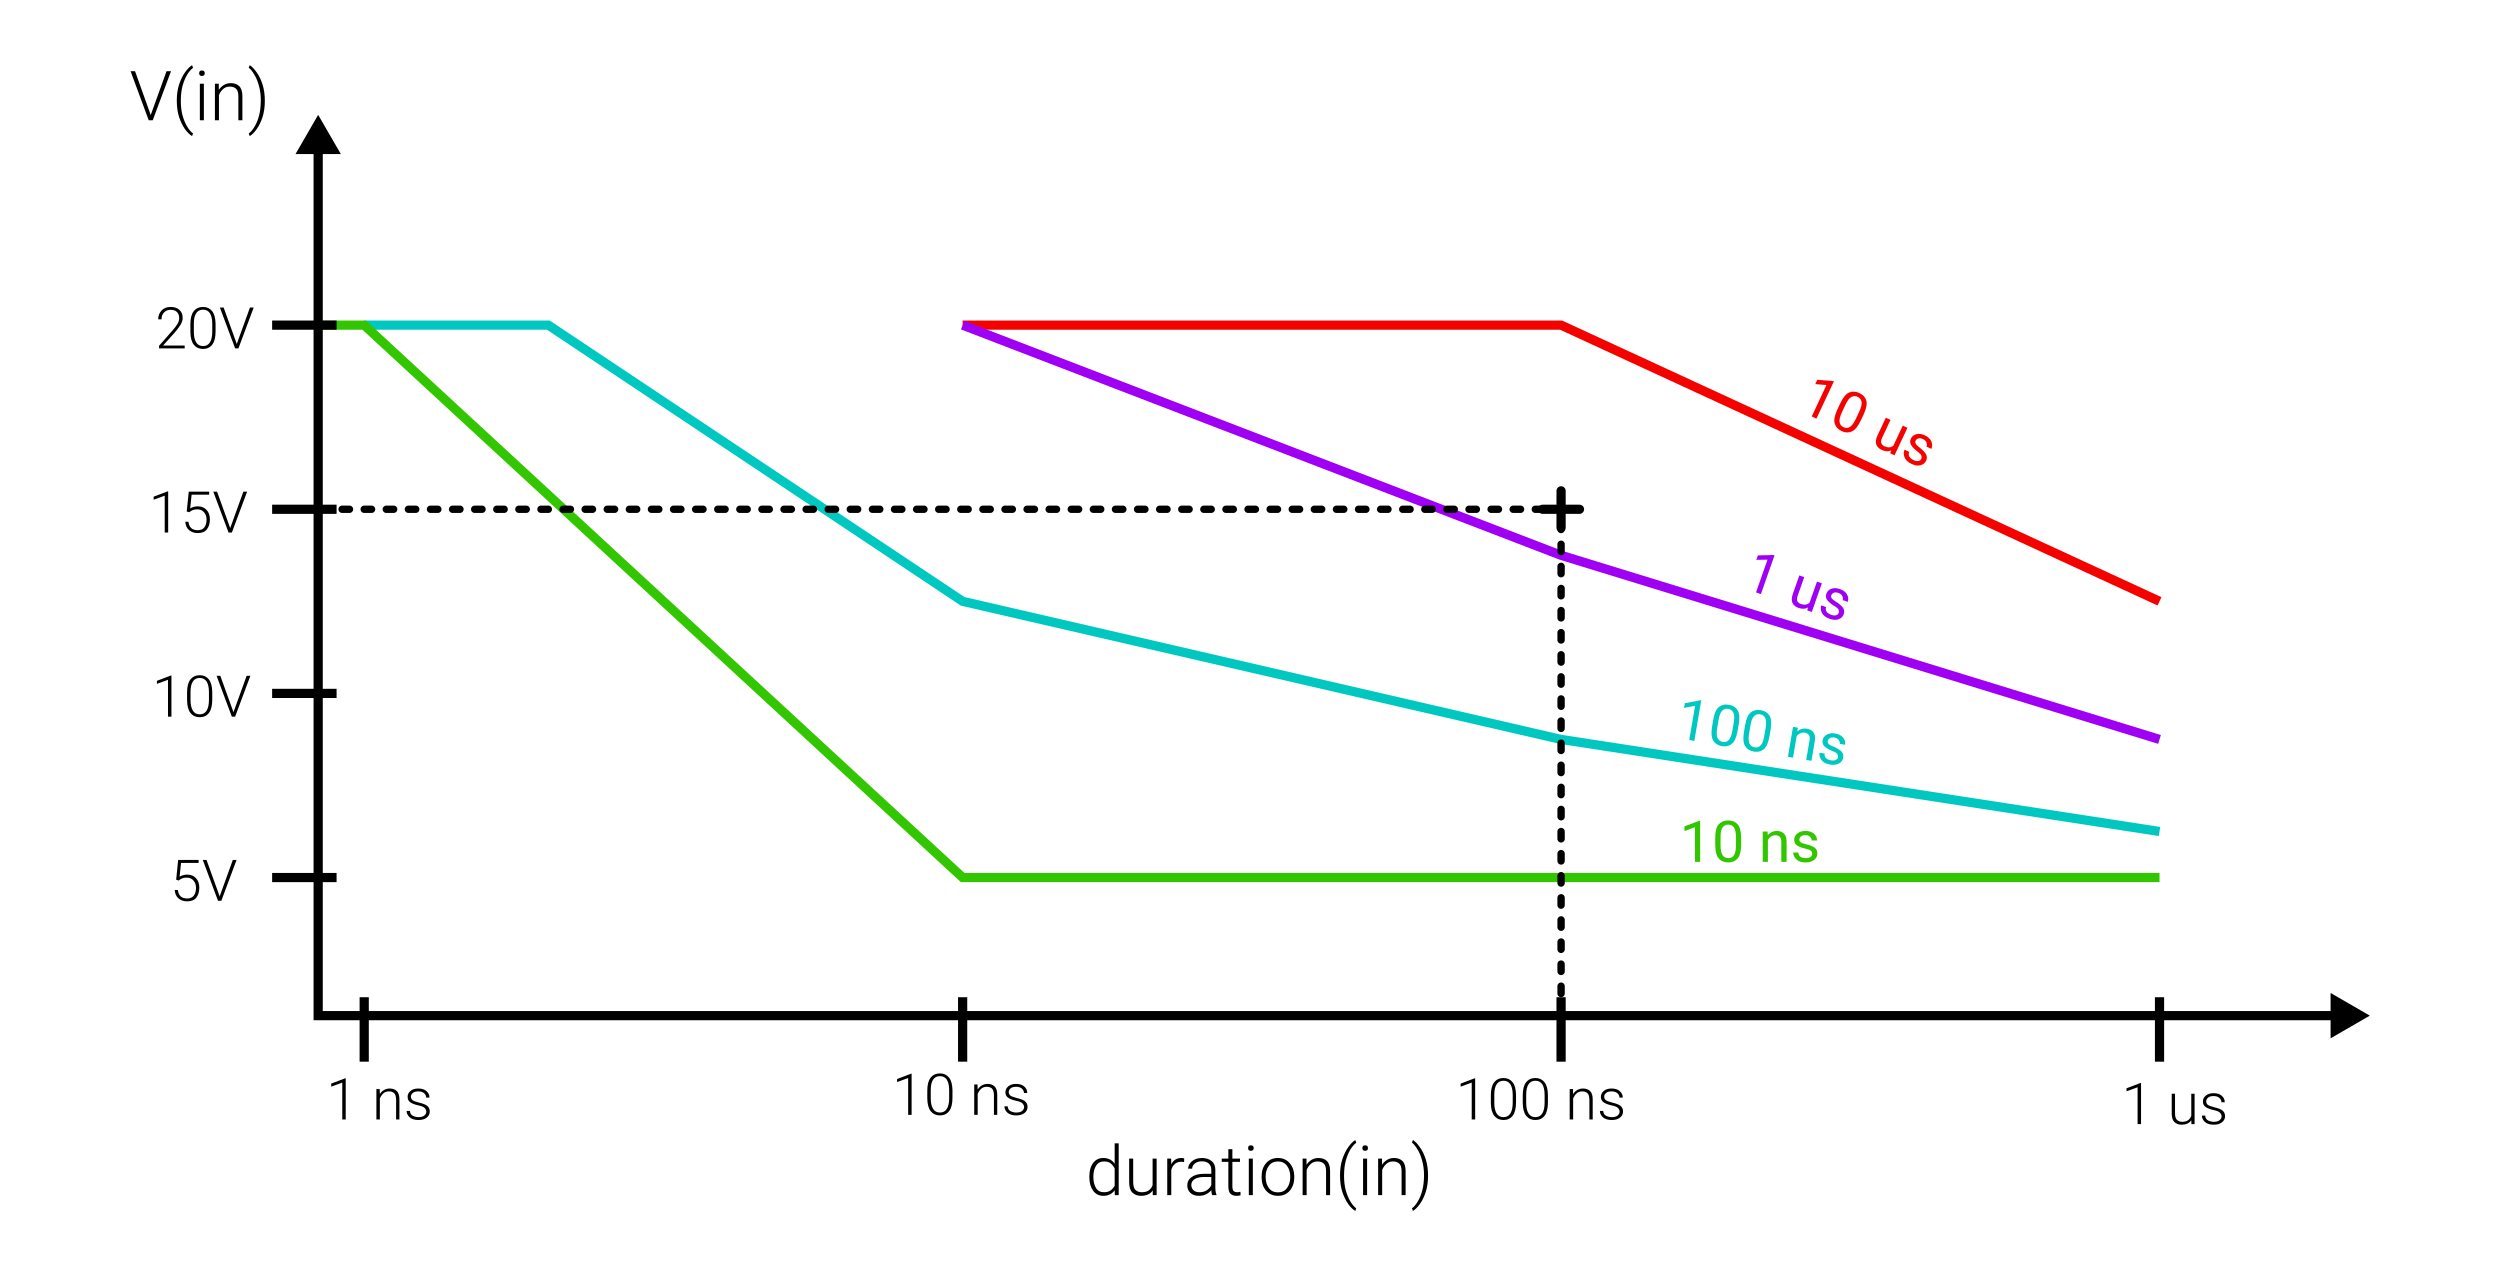
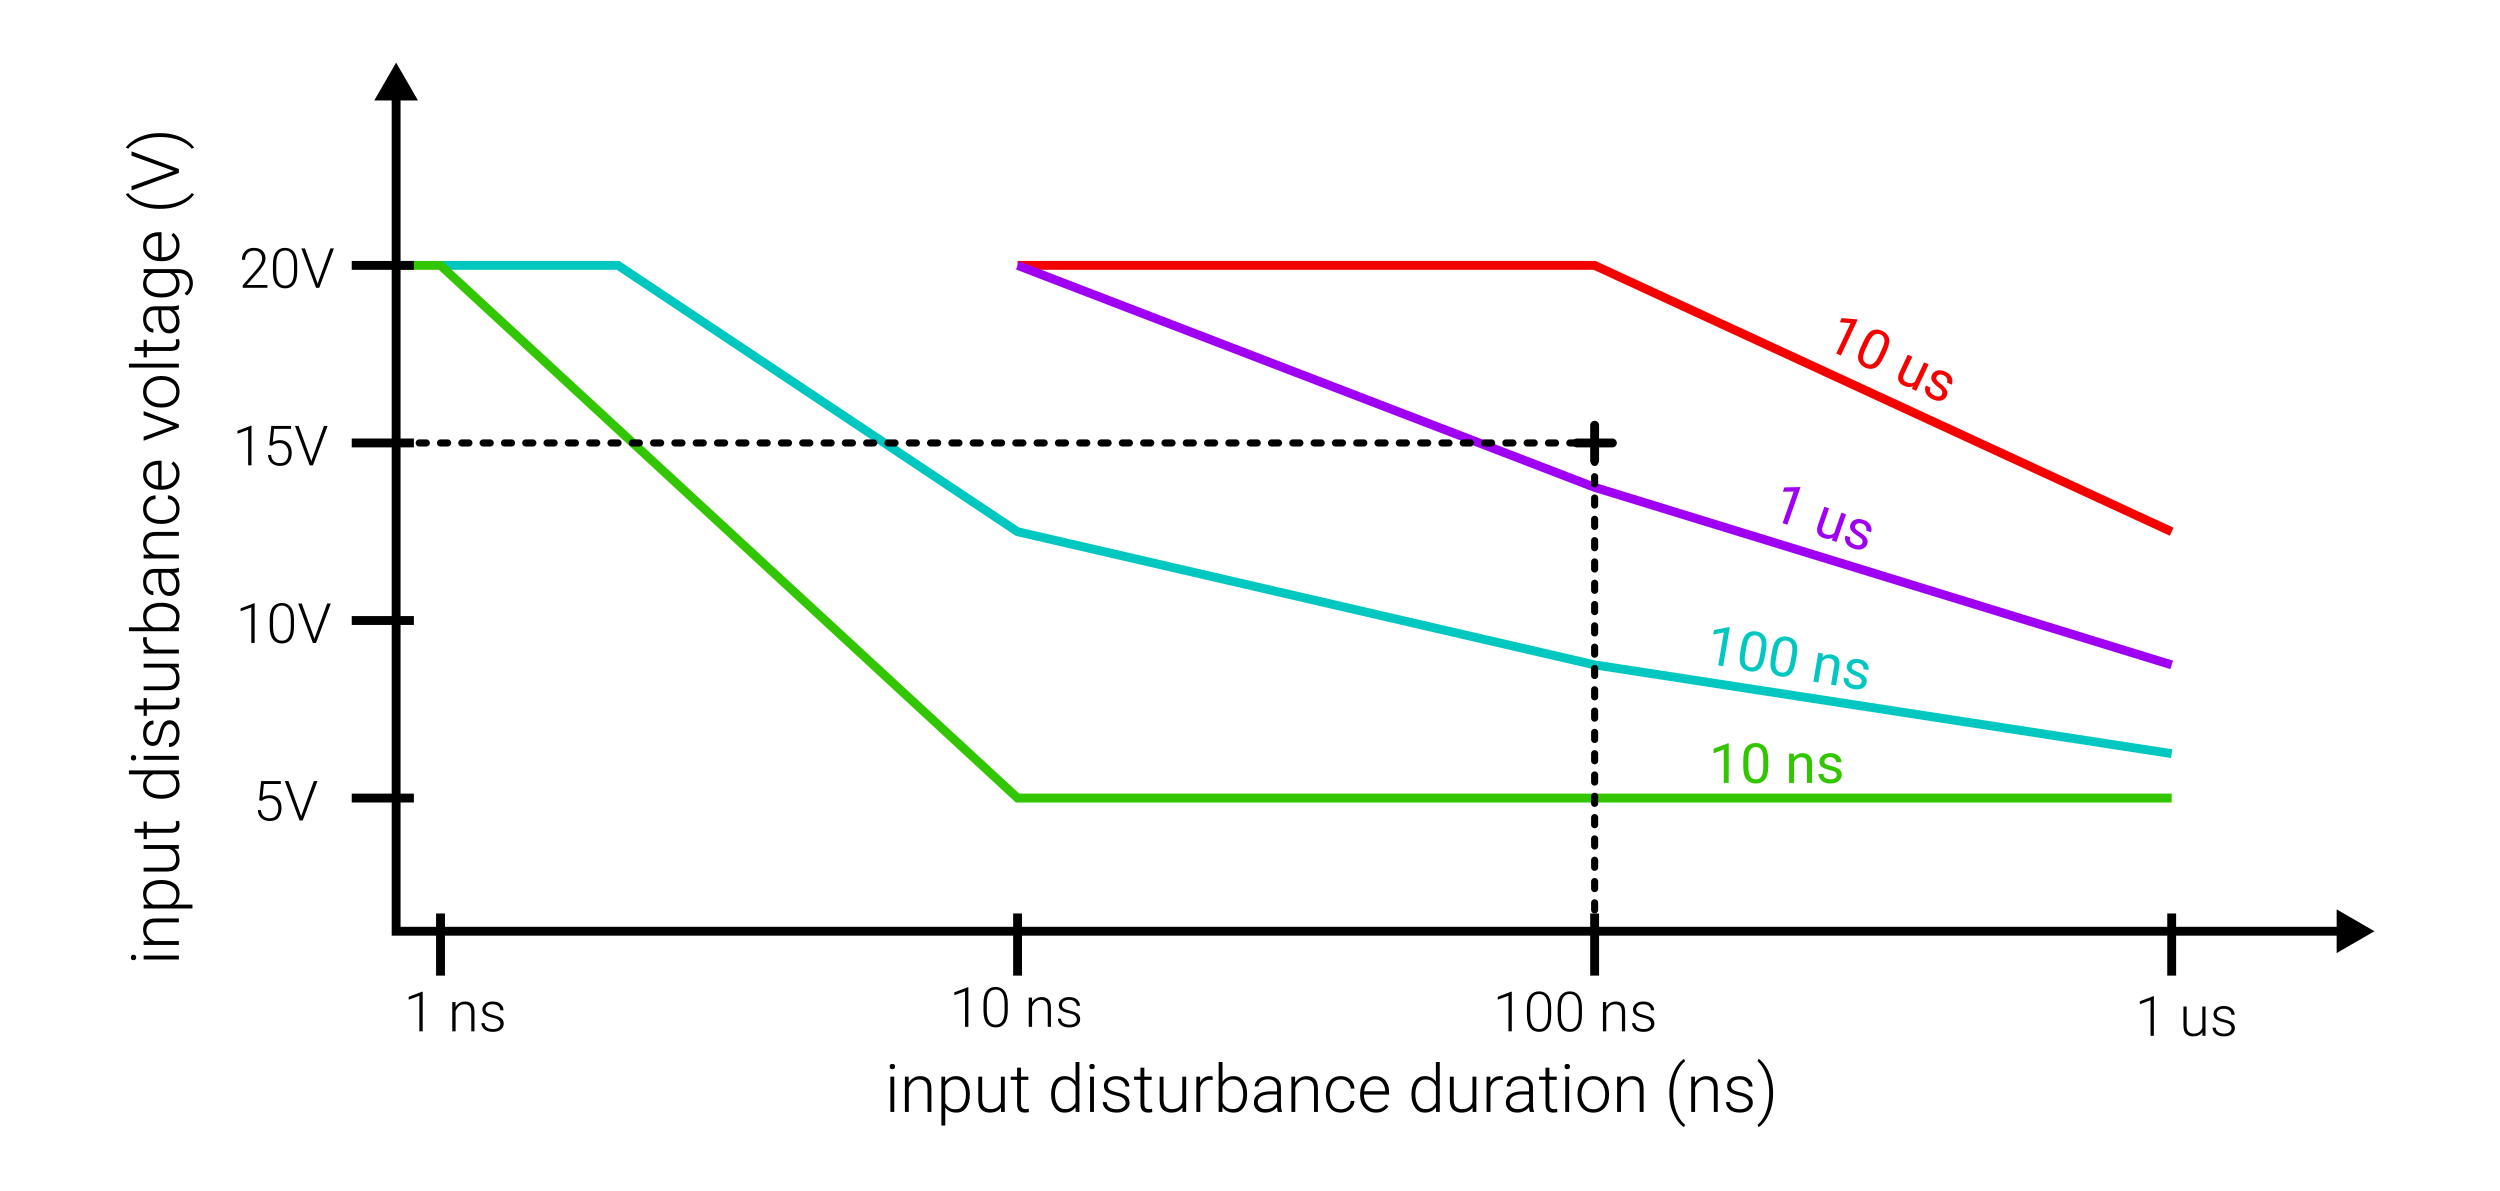
- <svg xmlns="http://www.w3.org/2000/svg" width="76.634mm" height="39.12mm" viewBox="0 0 271.539 138.615" id="svg2" version="1.1">
+ <svg xmlns="http://www.w3.org/2000/svg" width="79.474mm" height="37.834mm" viewBox="0 0 281.601 134.057" id="svg2" version="1.1">
  <defs id="defs4">
    <marker orient="auto" refY="0" refX="0" id="TriangleInM" style="overflow:visible">
      <path id="path4435" d="m 5.77,0 -8.65,5 0,-10 8.65,5 z" style="fill:#000000;fill-opacity:1;fill-rule:evenodd;stroke:#000000;stroke-width:1pt;stroke-opacity:1" transform="scale(-0.4,-0.4)" />
    </marker>
    <marker style="overflow:visible" id="marker4899" refX="0" refY="0" orient="auto">
      <path transform="matrix(0.3,0,0,0.3,-0.69,0)" d="M 8.719,4.034 -2.207,0.016 8.719,-4.002 c -1.745,2.372 -1.735,5.617 -6e-7,8.035 z" style="fill:#000000;fill-opacity:1;fill-rule:evenodd;stroke:#000000;stroke-width:0.625;stroke-linejoin:round;stroke-opacity:1" id="path4901" />
    </marker>
    <marker orient="auto" refY="0" refX="0" id="TriangleOutM" style="overflow:visible">
      <path id="path4444" d="m 5.77,0 -8.65,5 0,-10 8.65,5 z" style="fill:#000000;fill-opacity:1;fill-rule:evenodd;stroke:#000000;stroke-width:1pt;stroke-opacity:1" transform="scale(0.4,0.4)" />
    </marker>
    <marker orient="auto" refY="0" refX="0" id="TriangleOutS" style="overflow:visible">
      <path id="path4447" d="m 5.77,0 -8.65,5 0,-10 8.65,5 z" style="fill:#000000;fill-opacity:1;fill-rule:evenodd;stroke:#000000;stroke-width:1pt;stroke-opacity:1" transform="scale(0.2,0.2)" />
    </marker>
    <marker orient="auto" refY="0" refX="0" id="Arrow2Mend" style="overflow:visible">
      <path id="path4326" style="fill:#000000;fill-opacity:1;fill-rule:evenodd;stroke:#000000;stroke-width:0.625;stroke-linejoin:round;stroke-opacity:1" d="M 8.719,4.034 -2.207,0.016 8.719,-4.002 c -1.745,2.372 -1.735,5.617 -6e-7,8.035 z" transform="scale(-0.6,-0.6)" />
    </marker>
    <marker orient="auto" refY="0" refX="0" id="Arrow1Mend" style="overflow:visible">
      <path id="path4308" d="M 0,0 5,-5 -12.5,0 5,5 0,0 Z" style="fill:#000000;fill-opacity:1;fill-rule:evenodd;stroke:#000000;stroke-width:1pt;stroke-opacity:1" transform="matrix(-0.4,0,0,-0.4,-4,0)" />
    </marker>
    <marker orient="auto" refY="0" refX="0" id="DotS" style="overflow:visible">
      <path id="path4293" d="m -2.5,-1 c 0,2.76 -2.24,5 -5,5 -2.76,0 -5,-2.24 -5,-5 0,-2.76 2.24,-5 5,-5 2.76,0 5,2.24 5,5 z" style="fill:#000000;fill-opacity:1;fill-rule:evenodd;stroke:#000000;stroke-width:1pt;stroke-opacity:1" transform="matrix(0.2,0,0,0.2,1.48,0.2)" />
    </marker>
    <marker style="overflow:visible" id="marker4688" refX="0" refY="0" orient="auto">
      <path transform="matrix(0.4,0,0,0.4,2.96,0.4)" style="fill:#000000;fill-opacity:1;fill-rule:evenodd;stroke:#000000;stroke-width:1pt;stroke-opacity:1" d="m -2.5,-1 c 0,2.76 -2.24,5 -5,5 -2.76,0 -5,-2.24 -5,-5 0,-2.76 2.24,-5 5,-5 2.76,0 5,2.24 5,5 z" id="path4690" />
    </marker>
    <marker orient="auto" refY="0" refX="0" id="DotL" style="overflow:visible">
      <path id="path4287" d="m -2.5,-1 c 0,2.76 -2.24,5 -5,5 -2.76,0 -5,-2.24 -5,-5 0,-2.76 2.24,-5 5,-5 2.76,0 5,2.24 5,5 z" style="fill:#000000;fill-opacity:1;fill-rule:evenodd;stroke:#000000;stroke-width:1pt;stroke-opacity:1" transform="matrix(0.8,0,0,0.8,5.92,0.8)" />
    </marker>
    <marker orient="auto" refY="0" refX="0" id="marker8028" style="overflow:visible">
      <path id="path8030" d="M 0,0 5,-5 -12.5,0 5,5 0,0 Z" style="fill:#000000;fill-opacity:1;fill-rule:evenodd;stroke:#000000;stroke-width:1pt;stroke-opacity:1" transform="matrix(-0.4,0,0,-0.4,-4,0)" />
    </marker>
    <marker orient="auto" refY="0" refX="0" id="marker7212" style="overflow:visible">
      <path id="path7214" d="M 0,0 5,-5 -12.5,0 5,5 0,0 Z" style="fill:#000000;fill-opacity:1;fill-rule:evenodd;stroke:#000000;stroke-width:1pt;stroke-opacity:1" transform="matrix(-0.4,0,0,-0.4,-4,0)" />
    </marker>
    <marker orient="auto" refY="0" refX="0" id="Arrow2Send" style="overflow:visible">
      <path id="path5866" style="fill:#000000;fill-opacity:1;fill-rule:evenodd;stroke:#000000;stroke-width:0.625;stroke-linejoin:round;stroke-opacity:1" d="M 8.719,4.034 -2.207,0.016 8.719,-4.002 c -1.745,2.372 -1.735,5.617 -6e-7,8.035 z" transform="matrix(-0.3,0,0,-0.3,0.69,0)" />
    </marker>
  </defs>
-   <g id="layer1" transform="translate(-406.68,-122.1922)">
+   <g id="layer1" transform="translate(-396.6181,-127.6132)">
    <path id="path4331" d="m 446.238,157.507 20,0 45,30 65,15 65,10" style="fill:none;fill-rule:evenodd;stroke:#00c8c1;stroke-width:1px;stroke-linecap:butt;stroke-linejoin:miter;stroke-opacity:1" />
    <path id="path4279" d="m 511.238,157.507 65,0 65,30" style="fill:none;fill-rule:evenodd;stroke:#f40200;stroke-width:1px;stroke-linecap:butt;stroke-linejoin:miter;stroke-opacity:1" />
    <path style="fill:none;fill-rule:evenodd;stroke:#9f00f4;stroke-width:1px;stroke-linecap:butt;stroke-linejoin:miter;stroke-opacity:1" d="m 511.238,157.507 65,25 65,20" id="path4277" />
    <path style="fill:none;fill-opacity:1;fill-rule:evenodd;stroke:#32c600;stroke-width:1;stroke-linecap:butt;stroke-linejoin:miter;stroke-miterlimit:4;stroke-dasharray:none;stroke-opacity:1" d="m 441.238,157.507 5,0 65,60 35,0 95,0" id="path5461" />
    <path id="path6512" d="m 441.238,137.507 0,95 220,0" style="fill:none;fill-rule:evenodd;stroke:#000000;stroke-width:1;stroke-linecap:butt;stroke-linejoin:miter;stroke-miterlimit:4;stroke-dasharray:none;stroke-opacity:1;marker-start:url(#TriangleInM);marker-end:url(#TriangleOutM)" />
-     <text id="text8794" y="135.255" x="420.74" style="font-style:normal;font-variant:normal;font-weight:normal;font-stretch:normal;font-size:7.5px;line-height:125%;font-family:Roboto;-inkscape-font-specification:Roboto;letter-spacing:0px;word-spacing:0px;fill:#000000;fill-opacity:1;stroke:none;stroke-width:1px;stroke-linecap:butt;stroke-linejoin:miter;stroke-opacity:1" xml:space="preserve">
-       <tspan style="font-style:normal;font-variant:normal;font-weight:300;font-stretch:normal;font-size:7.5px;font-family:Roboto;-inkscape-font-specification:'Roboto Light'" y="135.255" x="420.74" id="tspan5497">V(in)</tspan>
+     <text id="text8794" y="416.768" x="-236.314" style="font-style:normal;font-variant:normal;font-weight:normal;font-stretch:normal;font-size:7.5px;line-height:125%;font-family:Roboto;-inkscape-font-specification:Roboto;letter-spacing:0px;word-spacing:0px;fill:#000000;fill-opacity:1;stroke:none;stroke-width:1px;stroke-linecap:butt;stroke-linejoin:miter;stroke-opacity:1" xml:space="preserve" transform="matrix(0,-1,1,0,0,0)">
+       <tspan style="font-style:normal;font-variant:normal;font-weight:300;font-stretch:normal;font-size:7.5px;font-family:Roboto;-inkscape-font-specification:'Roboto Light'" y="416.768" x="-236.314" id="tspan5497">input disturbance voltage (V)</tspan>
    </text>
-     <text xml:space="preserve" style="font-style:normal;font-variant:normal;font-weight:normal;font-stretch:normal;font-size:7.5px;line-height:125%;font-family:Roboto;-inkscape-font-specification:Roboto;letter-spacing:0px;word-spacing:0px;fill:#000000;fill-opacity:1;stroke:none;stroke-width:1px;stroke-linecap:butt;stroke-linejoin:miter;stroke-opacity:1" x="524.595" y="252" id="text5457">
-       <tspan id="tspan5459" x="524.595" y="252" style="font-style:normal;font-variant:normal;font-weight:300;font-stretch:normal;font-size:7.5px;font-family:Roboto;-inkscape-font-specification:'Roboto Light'">duration(in)</tspan>
+     <text xml:space="preserve" style="font-style:normal;font-variant:normal;font-weight:normal;font-stretch:normal;font-size:7.5px;line-height:125%;font-family:Roboto;-inkscape-font-specification:Roboto;letter-spacing:0px;word-spacing:0px;fill:#000000;fill-opacity:1;stroke:none;stroke-width:1px;stroke-linecap:butt;stroke-linejoin:miter;stroke-opacity:1" x="496.285" y="252.862" id="text5457">
+       <tspan id="tspan5459" x="496.285" y="252.862" style="font-style:normal;font-variant:normal;font-weight:300;font-stretch:normal;font-size:7.5px;font-family:Roboto;-inkscape-font-specification:'Roboto Light'">input disturbance duration (ns)</tspan>
    </text>
    <text xml:space="preserve" style="font-style:normal;font-variant:normal;font-weight:normal;font-stretch:normal;font-size:6.25px;line-height:125%;font-family:Roboto;-inkscape-font-specification:Roboto;letter-spacing:0px;word-spacing:0px;fill:#32c600;fill-opacity:1;stroke:none;stroke-width:1px;stroke-linecap:butt;stroke-linejoin:miter;stroke-opacity:1" x="589.124" y="215.808" id="text4397">
      <tspan id="tspan4399" x="589.124" y="215.808" style="font-style:normal;font-variant:normal;font-weight:normal;font-stretch:normal;font-size:6.25px;font-family:Roboto;-inkscape-font-specification:Roboto;fill:#32c600;fill-opacity:1">10 ns</tspan>
    </text>
    <text id="text4403" y="100.715" x="614.119" style="font-style:normal;font-variant:normal;font-weight:normal;font-stretch:normal;font-size:6.25px;line-height:125%;font-family:Roboto;-inkscape-font-specification:Roboto;letter-spacing:0px;word-spacing:0px;fill:#00c8c1;fill-opacity:1;stroke:none;stroke-width:1px;stroke-linecap:butt;stroke-linejoin:miter;stroke-opacity:1" xml:space="preserve" transform="matrix(0.9858347,0.1677198,-0.1677198,0.9858347,0,0)">
      <tspan style="font-style:normal;font-variant:normal;font-weight:normal;font-stretch:normal;font-size:6.25px;font-family:Roboto;-inkscape-font-specification:Roboto;fill:#00c8c1;fill-opacity:1" y="100.715" x="614.119" id="tspan4405">100 ns</tspan>
    </text>
    <text xml:space="preserve" style="font-style:normal;font-variant:normal;font-weight:normal;font-stretch:normal;font-size:6.25px;line-height:125%;font-family:Roboto;-inkscape-font-specification:Roboto;letter-spacing:0px;word-spacing:0px;fill:#9f00f4;fill-opacity:1;stroke:none;stroke-width:1px;stroke-linecap:butt;stroke-linejoin:miter;stroke-opacity:1" x="623.815" y="-21.881" id="text4409" transform="matrix(0.9435466,0.3312399,-0.3312399,0.9435466,0,0)">
      <tspan id="tspan4411" x="623.815" y="-21.881" style="font-style:normal;font-variant:normal;font-weight:normal;font-stretch:normal;font-size:6.25px;font-family:Roboto;-inkscape-font-specification:Roboto;fill:#9f00f4;fill-opacity:1">1 us</tspan>
    </text>
    <path style="fill:none;fill-rule:evenodd;stroke:#000000;stroke-width:1px;stroke-linecap:butt;stroke-linejoin:miter;stroke-opacity:1" d="m 446.238,230.507 0,7" id="path4288" />
    <text xml:space="preserve" style="font-style:normal;font-variant:normal;font-weight:normal;font-stretch:normal;font-size:6.25px;line-height:125%;font-family:Roboto;-inkscape-font-specification:Roboto;letter-spacing:0px;word-spacing:0px;fill:#000000;fill-opacity:1;stroke:none;stroke-width:1px;stroke-linecap:butt;stroke-linejoin:miter;stroke-opacity:1" x="442.106" y="243.783" id="text4290">
      <tspan id="tspan4292" x="442.106" y="243.783" style="font-style:normal;font-variant:normal;font-weight:300;font-stretch:normal;font-size:6.25px;font-family:Roboto;-inkscape-font-specification:'Roboto Light'">1 ns</tspan>
    </text>
    <path id="path4294" d="m 511.238,230.507 0,7" style="fill:none;fill-rule:evenodd;stroke:#000000;stroke-width:1px;stroke-linecap:butt;stroke-linejoin:miter;stroke-opacity:1" />
    <text id="text4296" y="243.278" x="503.57" style="font-style:normal;font-variant:normal;font-weight:normal;font-stretch:normal;font-size:6.25px;line-height:125%;font-family:Roboto;-inkscape-font-specification:Roboto;letter-spacing:0px;word-spacing:0px;fill:#000000;fill-opacity:1;stroke:none;stroke-width:1px;stroke-linecap:butt;stroke-linejoin:miter;stroke-opacity:1" xml:space="preserve">
      <tspan style="font-style:normal;font-variant:normal;font-weight:300;font-stretch:normal;font-size:6.25px;font-family:Roboto;-inkscape-font-specification:'Roboto Light'" y="243.278" x="503.57" id="tspan4298">10 ns</tspan>
    </text>
    <path style="fill:none;fill-rule:evenodd;stroke:#000000;stroke-width:1px;stroke-linecap:butt;stroke-linejoin:miter;stroke-opacity:1" d="m 576.238,230.507 0,7" id="path4300" />
    <text xml:space="preserve" style="font-style:normal;font-variant:normal;font-weight:normal;font-stretch:normal;font-size:6.25px;line-height:125%;font-family:Roboto;-inkscape-font-specification:Roboto;letter-spacing:0px;word-spacing:0px;fill:#000000;fill-opacity:1;stroke:none;stroke-width:1px;stroke-linecap:butt;stroke-linejoin:miter;stroke-opacity:1" x="564.782" y="243.783" id="text4302">
      <tspan id="tspan4304" x="564.782" y="243.783" style="font-style:normal;font-variant:normal;font-weight:300;font-stretch:normal;font-size:6.25px;font-family:Roboto;-inkscape-font-specification:'Roboto Light'">100 ns</tspan>
    </text>
    <path id="path4309" d="m 641.238,230.507 0,7" style="fill:none;fill-rule:evenodd;stroke:#000000;stroke-width:1px;stroke-linecap:butt;stroke-linejoin:miter;stroke-opacity:1" />
    <text id="text4311" y="244.288" x="637.106" style="font-style:normal;font-variant:normal;font-weight:normal;font-stretch:normal;font-size:6.25px;line-height:125%;font-family:Roboto;-inkscape-font-specification:Roboto;letter-spacing:0px;word-spacing:0px;fill:#000000;fill-opacity:1;stroke:none;stroke-width:1px;stroke-linecap:butt;stroke-linejoin:miter;stroke-opacity:1" xml:space="preserve">
      <tspan style="font-style:normal;font-variant:normal;font-weight:300;font-stretch:normal;font-size:6.25px;font-family:Roboto;-inkscape-font-specification:'Roboto Light'" y="244.288" x="637.106" id="tspan4313">1 us</tspan>
    </text>
    <path id="path4363" d="m 443.238,217.507 -7,0" style="fill:none;fill-rule:evenodd;stroke:#000000;stroke-width:1px;stroke-linecap:butt;stroke-linejoin:miter;stroke-opacity:1" />
    <text id="text4365" y="220.033" x="425.141" style="font-style:normal;font-variant:normal;font-weight:normal;font-stretch:normal;font-size:6.25px;line-height:125%;font-family:Roboto;-inkscape-font-specification:Roboto;letter-spacing:0px;word-spacing:0px;fill:#000000;fill-opacity:1;stroke:none;stroke-width:1px;stroke-linecap:butt;stroke-linejoin:miter;stroke-opacity:1" xml:space="preserve">
      <tspan style="font-style:normal;font-variant:normal;font-weight:300;font-stretch:normal;font-size:6.25px;font-family:Roboto;-inkscape-font-specification:'Roboto Light'" y="220.033" x="425.141" id="tspan4367">5V</tspan>
    </text>
    <path style="fill:none;fill-rule:evenodd;stroke:#000000;stroke-width:1px;stroke-linecap:butt;stroke-linejoin:miter;stroke-opacity:1" d="m 443.238,197.507 -7,0" id="path4369" />
    <text xml:space="preserve" style="font-style:normal;font-variant:normal;font-weight:normal;font-stretch:normal;font-size:6.25px;line-height:125%;font-family:Roboto;-inkscape-font-specification:Roboto;letter-spacing:0px;word-spacing:0px;fill:#000000;fill-opacity:1;stroke:none;stroke-width:1px;stroke-linecap:butt;stroke-linejoin:miter;stroke-opacity:1" x="423.177" y="200.033" id="text4371">
      <tspan id="tspan4373" x="423.177" y="200.033" style="font-style:normal;font-variant:normal;font-weight:300;font-stretch:normal;font-size:6.25px;font-family:Roboto;-inkscape-font-specification:'Roboto Light'">10V</tspan>
    </text>
    <path id="path4375" d="m 443.238,177.507 -7,0" style="fill:none;fill-rule:evenodd;stroke:#000000;stroke-width:1px;stroke-linecap:butt;stroke-linejoin:miter;stroke-opacity:1" />
    <text id="text4377" y="180.033" x="422.82" style="font-style:normal;font-variant:normal;font-weight:normal;font-stretch:normal;font-size:6.25px;line-height:125%;font-family:Roboto;-inkscape-font-specification:Roboto;letter-spacing:0px;word-spacing:0px;fill:#000000;fill-opacity:1;stroke:none;stroke-width:1px;stroke-linecap:butt;stroke-linejoin:miter;stroke-opacity:1" xml:space="preserve">
      <tspan style="font-style:normal;font-variant:normal;font-weight:300;font-stretch:normal;font-size:6.25px;font-family:Roboto;-inkscape-font-specification:'Roboto Light'" y="180.033" x="422.82" id="tspan4379">15V</tspan>
    </text>
    <path style="fill:none;fill-rule:evenodd;stroke:#000000;stroke-width:1px;stroke-linecap:butt;stroke-linejoin:miter;stroke-opacity:1" d="m 443.238,157.507 -7,0" id="path4381" />
    <text xml:space="preserve" style="font-style:normal;font-variant:normal;font-weight:normal;font-stretch:normal;font-size:6.25px;line-height:125%;font-family:Roboto;-inkscape-font-specification:Roboto;letter-spacing:0px;word-spacing:0px;fill:#000000;fill-opacity:1;stroke:none;stroke-width:1px;stroke-linecap:butt;stroke-linejoin:miter;stroke-opacity:1" x="423.534" y="160.033" id="text4383">
      <tspan id="tspan4385" x="423.534" y="160.033" style="font-style:normal;font-variant:normal;font-weight:300;font-stretch:normal;font-size:6.25px;font-family:Roboto;-inkscape-font-specification:'Roboto Light'">20V</tspan>
    </text>
    <text id="text4470" y="-104.776" x="615.772" style="font-style:normal;font-variant:normal;font-weight:normal;font-stretch:normal;font-size:6.25px;line-height:125%;font-family:Roboto;-inkscape-font-specification:Roboto;letter-spacing:0px;word-spacing:0px;fill:#f40200;fill-opacity:1;stroke:none;stroke-width:1px;stroke-linecap:butt;stroke-linejoin:miter;stroke-opacity:1" xml:space="preserve" transform="matrix(0.9052942,0.4247851,-0.424785,0.9052942,0,0)">
      <tspan style="font-style:normal;font-variant:normal;font-weight:normal;font-stretch:normal;font-size:6.25px;font-family:Roboto;-inkscape-font-specification:Roboto;fill:#f40200;fill-opacity:1" y="-104.776" x="615.772" id="tspan4472">10 us</tspan>
    </text>
    <path style="fill:none;fill-rule:evenodd;stroke:#000000;stroke-width:0.8;stroke-linecap:round;stroke-linejoin:miter;stroke-miterlimit:4;stroke-dasharray:0.8, 1.6;stroke-dashoffset:0;stroke-opacity:1" d="m 576.238,232.507 0,-55" id="path4476" />
    <path id="path4478" d="m 574.238,177.507 -133,0" style="fill:none;fill-rule:evenodd;stroke:#000000;stroke-width:0.8;stroke-linecap:round;stroke-linejoin:miter;stroke-miterlimit:4;stroke-dasharray:0.8, 1.6;stroke-dashoffset:0;stroke-opacity:1" />
    <path id="path4480" d="m 576.238,175.507 0,4" style="fill:none;fill-rule:evenodd;stroke:#000000;stroke-width:1px;stroke-linecap:round;stroke-linejoin:miter;stroke-opacity:1" />
    <path style="fill:none;fill-rule:evenodd;stroke:#000000;stroke-width:1px;stroke-linecap:round;stroke-linejoin:miter;stroke-opacity:1" d="m 574.238,177.507 4,0" id="path4482" />
  </g>
</svg>
